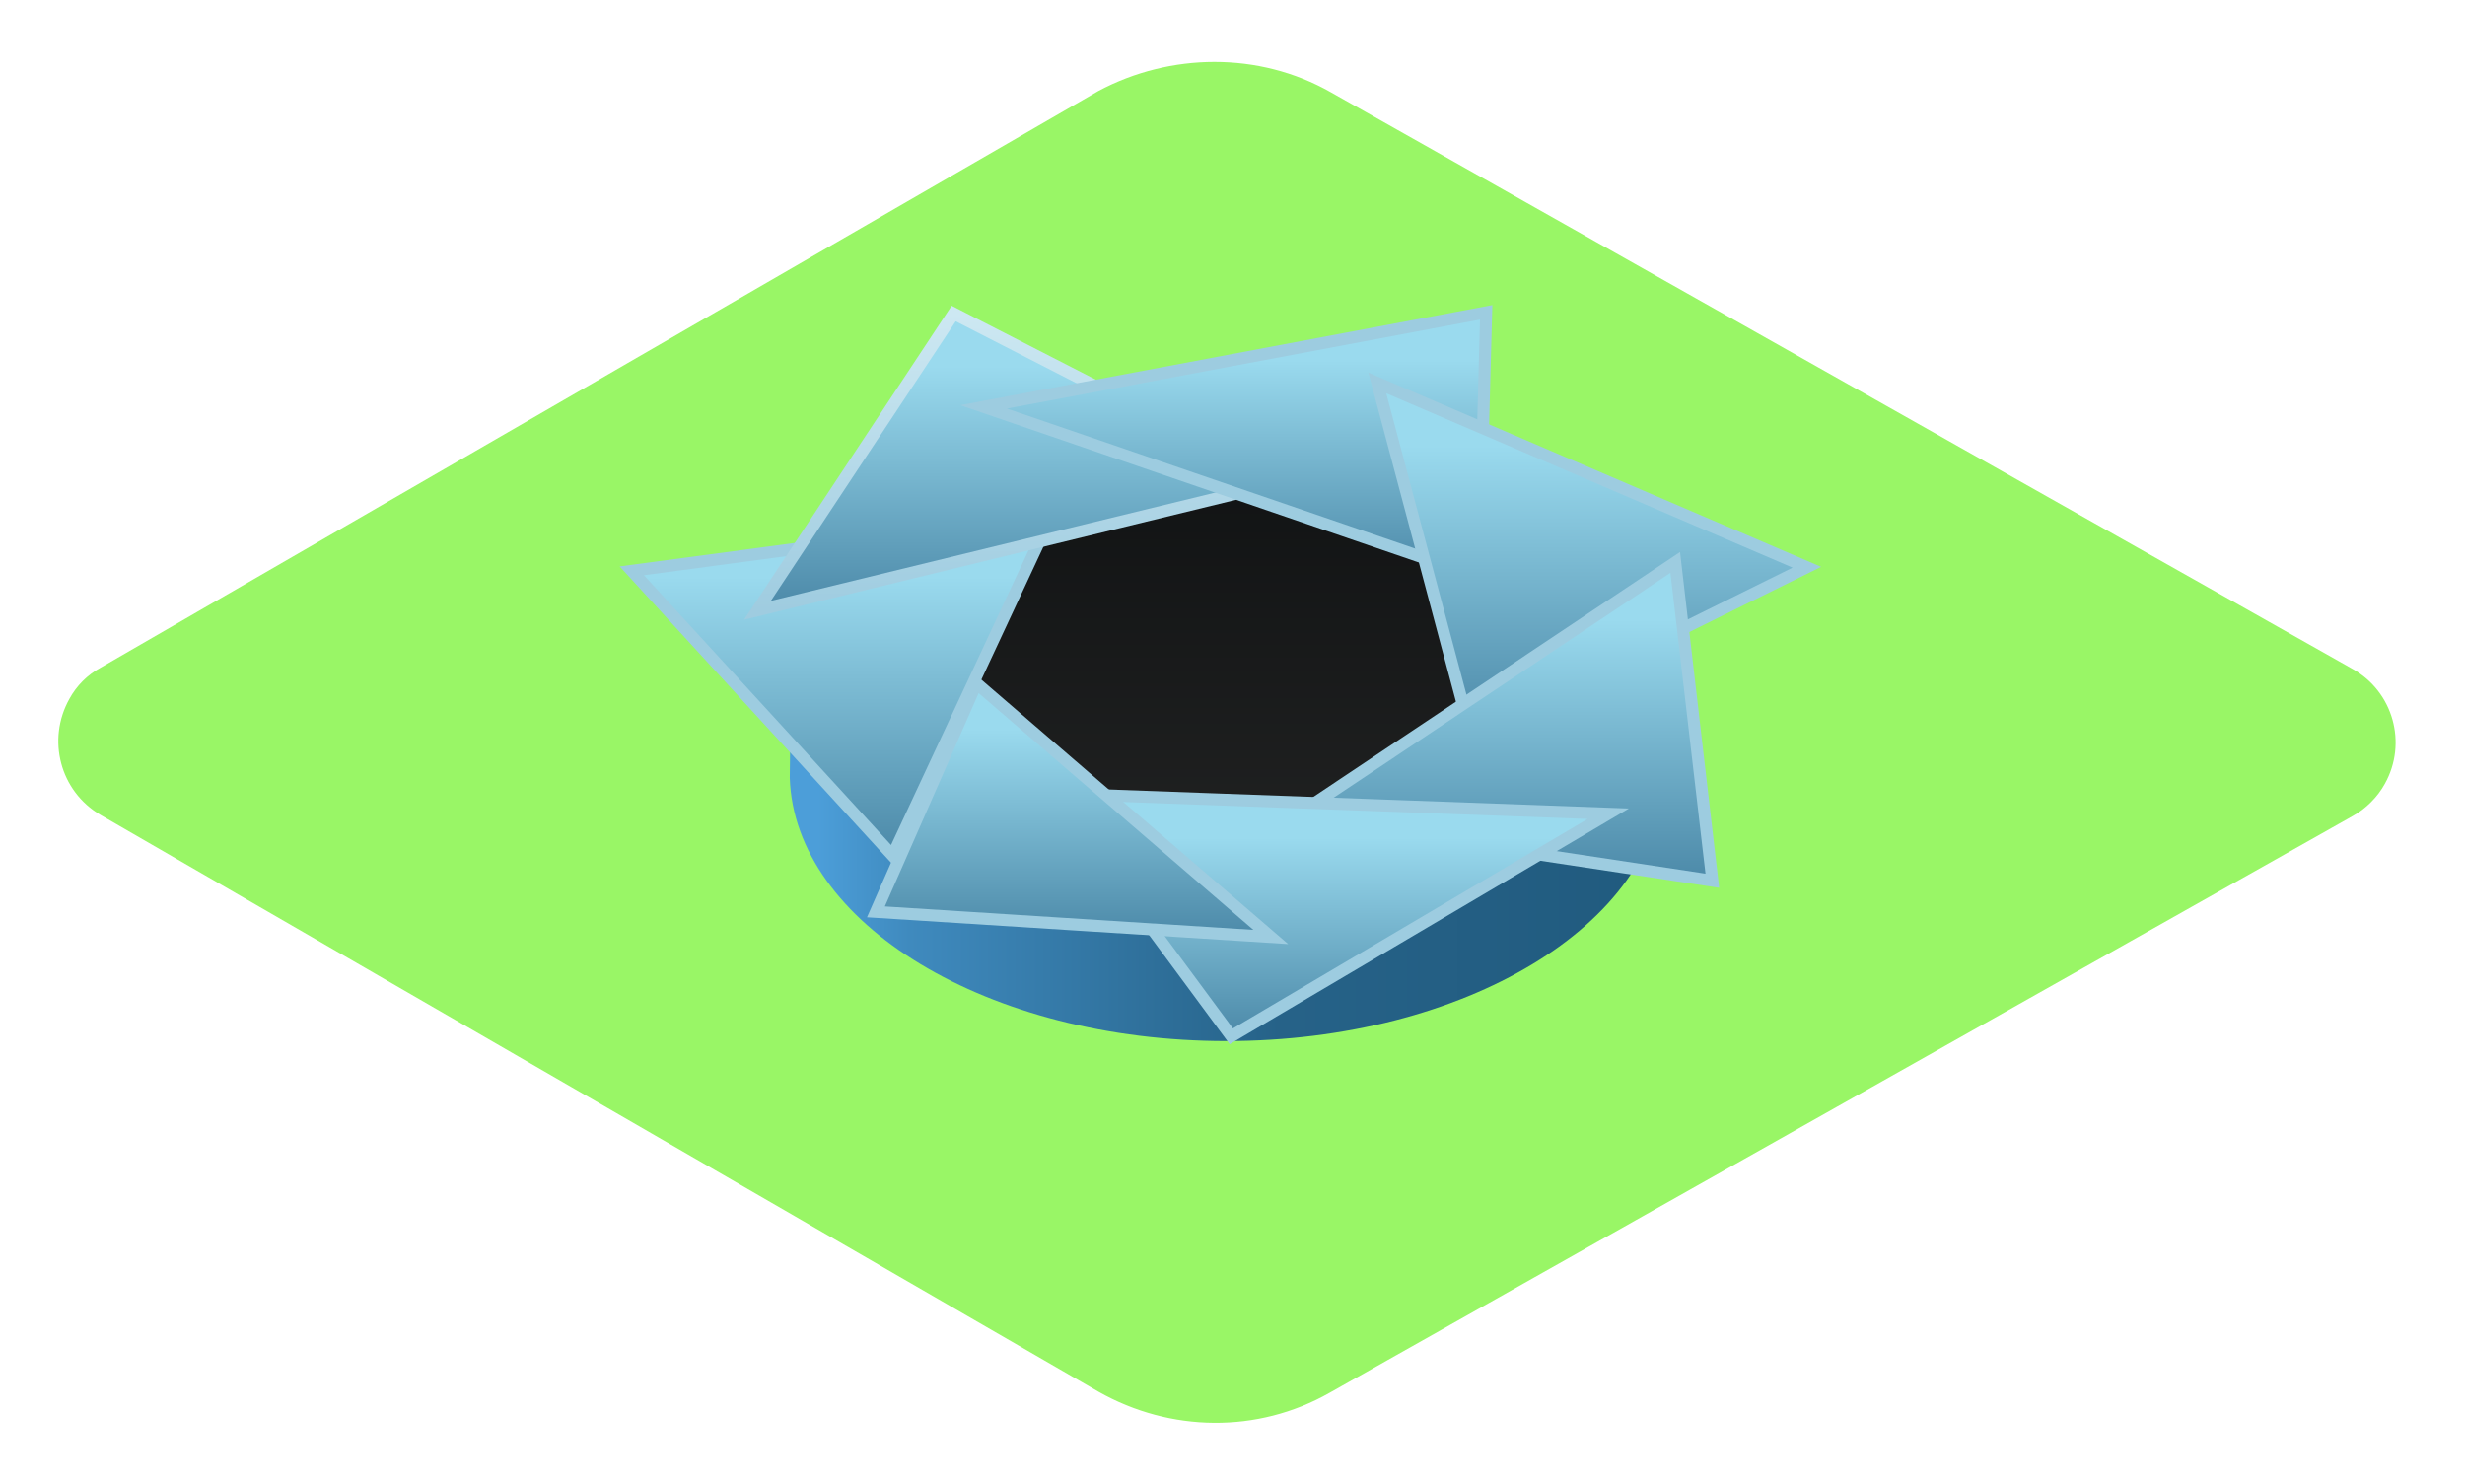
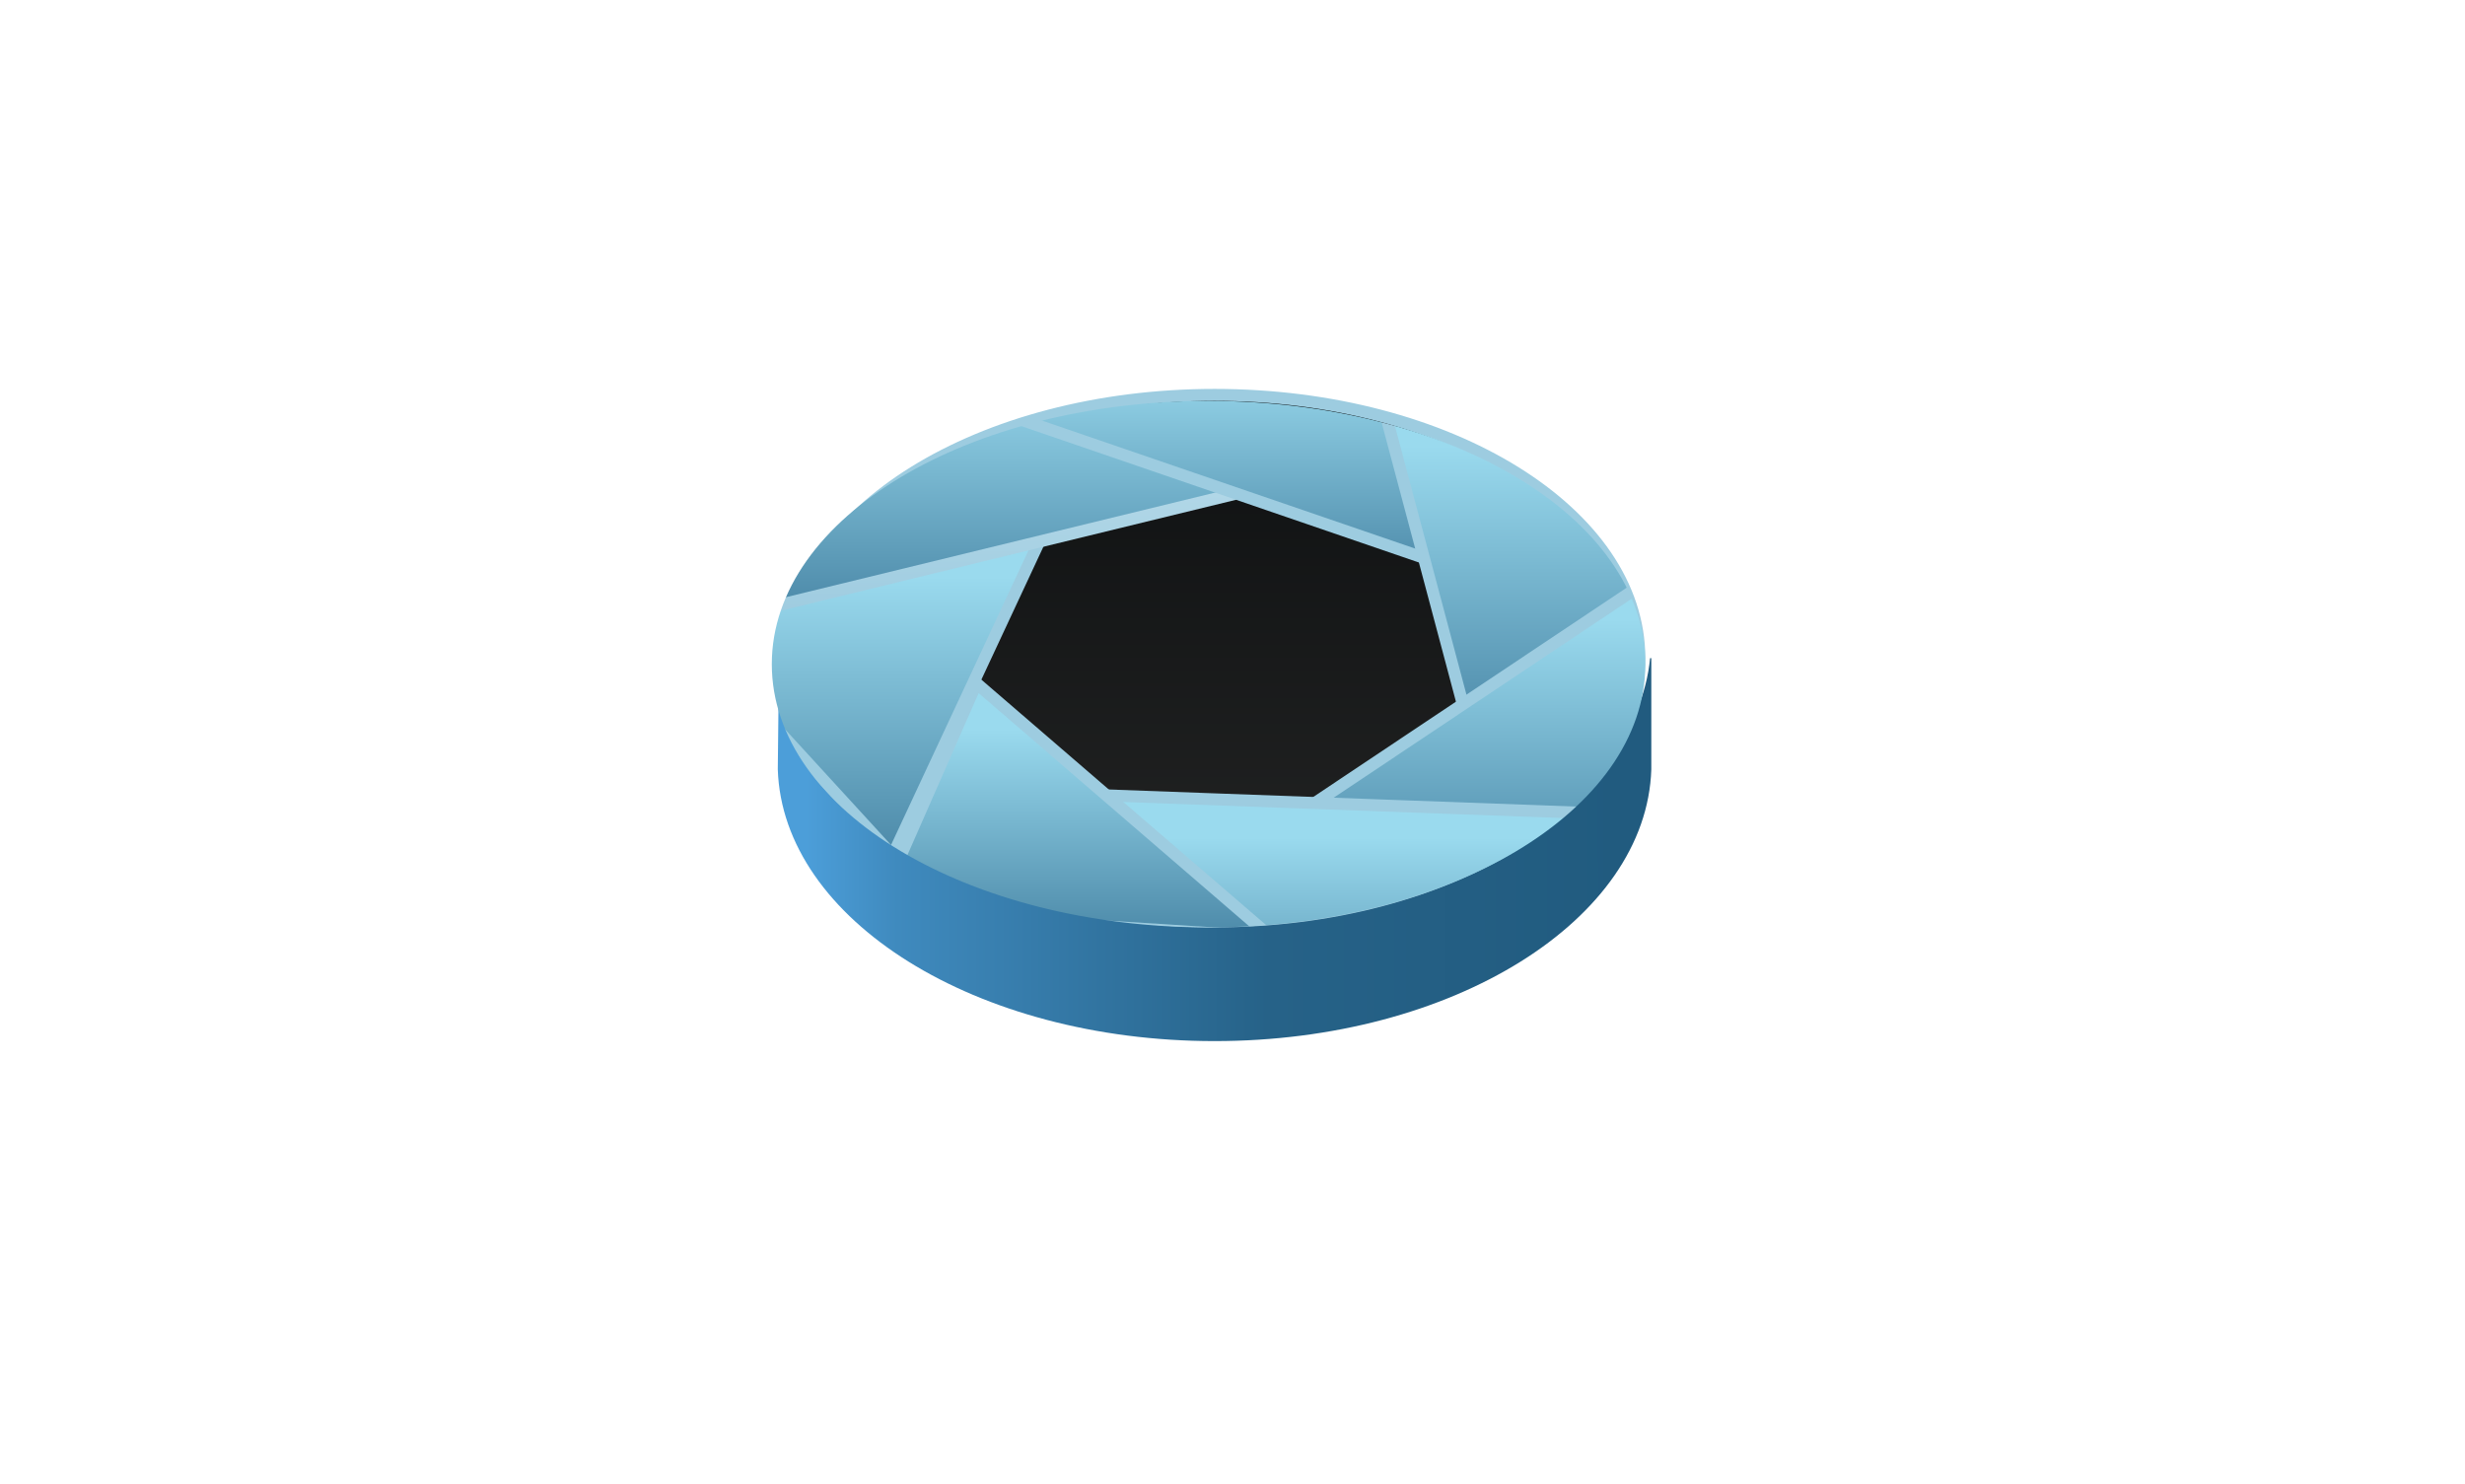
<svg xmlns="http://www.w3.org/2000/svg" width="206" height="124" viewBox="0 0 206 124" fill="none">
-   <path d="M111.2 7.7L196.6 55.9C200 57.8 201.2 62.1 199.3 65.5C198.7 66.6 197.7 67.6 196.6 68.2L111.1 116.4C105.1 119.8 97.8 119.7 91.8 116.3L8.4 68.1C5 66.1 3.9 61.8 5.8 58.4C6.4 57.3 7.3 56.4 8.4 55.8L91.8 7.6C97.8 4.4 105.2 4.3 111.2 7.7Z" fill="#56F000" fill-opacity="0.6" />
-   <path d="M101.5 77C121.106 77 137 67.15 137 55C137 42.85 121.106 33 101.5 33C81.894 33 66 42.85 66 55C66 67.15 81.894 77 101.5 77Z" fill="black" stroke="#9DCCE0" />
-   <path d="M66.1 56C67.4 67.7 83.2 77 102.5 77C121.8 77 137.7 67.7 138.9 56H139V65C138.6 77.2 122.4 87 102.5 87C82.6 87 66.4 77.2 66 65L66.1 56Z" fill="url(#paint0_linear_2_221)" />
-   <path d="M102.5 77C122.106 77 138 67.15 138 55C138 42.85 122.106 33 102.5 33C82.894 33 67 42.85 67 55C67 67.15 82.894 77 102.5 77Z" fill="url(#paint1_linear_2_221)" />
-   <path d="M87.9 43L52.8 47.7L74.6 71.5L87.9 43Z" fill="url(#paint2_linear_2_221)" stroke="#9DCCE0" />
-   <path d="M107.2 40.3L79.7 26.2L63.3 51L107.2 40.3Z" fill="url(#paint3_linear_2_221)" stroke="url(#paint4_linear_2_221)" />
-   <path d="M123.6 48.2L124.2 26.1L82.2 34L123.6 48.2Z" fill="url(#paint5_linear_2_221)" stroke="#9DCCE0" />
-   <path d="M122.9 61.3L151 47.4L115.1 32L122.9 61.3Z" fill="url(#paint6_linear_2_221)" stroke="#9DCCE0" />
-   <path d="M108.1 68.3L143.1 73.6L140 47L108.1 68.3Z" fill="url(#paint7_linear_2_221)" stroke="#9DCCE0" />
-   <path d="M87.9 66.3L102.9 86.6L134.4 68L87.9 66.3Z" fill="url(#paint8_linear_2_221)" stroke="#9DCCE0" />
-   <path d="M81.6 57.1L73.2 76.2L106.2 78.3L81.6 57.1Z" fill="url(#paint9_linear_2_221)" stroke="#9DCCE0" />
+   <path d="M65.1 55C66.4 67.077 82.2 76.677 101.5 76.677C120.8 76.677 136.7 67.077 137.9 55H138V64.29C137.6 76.884 121.4 87 101.5 87C81.6 87 65.4 76.884 65 64.29L65.1 55Z" fill="url(#paint0_linear_5_223)" />
+   <path d="M101.5 77C121.106 77 137 67.15 137 55C137 42.85 121.106 33 101.5 33C81.894 33 66 42.85 66 55C66 67.15 81.894 77 101.5 77Z" fill="black" />
+   <path fill-rule="evenodd" clip-rule="evenodd" d="M76.134 39.019C82.65 34.981 91.619 32.5 101.5 32.5C111.381 32.5 120.35 34.981 126.866 39.019C133.373 43.052 137.5 48.688 137.5 55C137.5 61.312 133.373 66.948 126.866 70.981C120.35 75.019 111.381 77.5 101.5 77.5C91.619 77.5 82.65 75.019 76.134 70.981C69.627 66.948 65.5 61.312 65.5 55C65.5 48.688 69.627 43.052 76.134 39.019ZM76.661 39.869C70.32 43.798 66.5 49.161 66.5 55C66.5 60.839 70.32 66.202 76.661 70.131C82.994 74.056 91.775 76.5 101.5 76.5C111.225 76.5 120.006 74.056 126.339 70.131C132.68 66.202 136.5 60.839 136.5 55C136.5 49.161 132.68 43.798 126.339 39.869C120.006 35.944 111.225 33.5 101.5 33.5C91.775 33.5 82.994 35.944 76.661 39.869Z" fill="#9DCCE0" />
+   <mask id="mask0_5_223" style="mask-type:alpha" maskUnits="userSpaceOnUse" x="64" y="33" width="74" height="45">
+     <path d="M101 77C120.882 77 137 67.374 137 55.5C137 43.626 120.882 34 101 34C81.118 34 65 43.626 65 55.5C65 67.374 81.118 77 101 77Z" fill="black" stroke="#9DCCE0" />
+   </mask>
+   <g mask="url(#mask0_5_223)">
+     <path d="M101.5 77C121.658 77 138 67.15 138 55C138 42.85 121.658 33 101.5 33C81.342 33 65 42.85 65 55C65 67.15 81.342 77 101.5 77Z" fill="url(#paint1_linear_5_223)" />
+     <path d="M87.9 43L52.8 47.7L74.6 71.5L87.9 43Z" fill="url(#paint2_linear_5_223)" stroke="#9DCCE0" />
+     <path d="M107.2 40.3L79.7 26.2L63.3 51L107.2 40.3Z" fill="url(#paint3_linear_5_223)" stroke="url(#paint4_linear_5_223)" />
+     <path d="M123.6 48.2L124.2 26.1L82.2 34L123.6 48.2Z" fill="url(#paint5_linear_5_223)" stroke="#9DCCE0" />
+     <path d="M122.9 61.3L151 47.4L115.1 32L122.9 61.3Z" fill="url(#paint6_linear_5_223)" stroke="#9DCCE0" />
+     <path d="M108.1 68.3L143.1 73.6L140 47L108.1 68.3Z" fill="url(#paint7_linear_5_223)" stroke="#9DCCE0" />
+     <path d="M87.9 66.3L102.9 86.6L134.4 68L87.9 66.3Z" fill="url(#paint8_linear_5_223)" stroke="#9DCCE0" />
+     <path d="M81.6 57.1L73.2 76.2L106.2 78.3L81.6 57.1Z" fill="url(#paint9_linear_5_223)" stroke="#9DCCE0" />
+   </g>
  <defs>
-     <linearGradient id="paint0_linear_2_221" x1="68.352" y1="71.501" x2="136.65" y2="71.501" gradientUnits="userSpaceOnUse">
+     <linearGradient id="paint0_linear_5_223" x1="67.352" y1="71.001" x2="135.65" y2="71.001" gradientUnits="userSpaceOnUse">
      <stop stop-color="#4C9ED9" />
      <stop offset="0.112" stop-color="#3F8ABE" />
      <stop offset="0.565" stop-color="#266288" />
      <stop offset="1" stop-color="#215B7F" />
    </linearGradient>
-     <linearGradient id="paint1_linear_2_221" x1="102.5" y1="33" x2="102.5" y2="77" gradientUnits="userSpaceOnUse">
+     <linearGradient id="paint1_linear_5_223" x1="101.5" y1="33" x2="101.5" y2="77" gradientUnits="userSpaceOnUse">
      <stop stop-color="#0E1011" />
      <stop offset="1" stop-color="#232424" />
    </linearGradient>
-     <linearGradient id="paint2_linear_2_221" x1="70.39" y1="48.188" x2="70.39" y2="83.289" gradientUnits="userSpaceOnUse">
+     <linearGradient id="paint2_linear_5_223" x1="70.39" y1="48.188" x2="70.39" y2="83.289" gradientUnits="userSpaceOnUse">
      <stop stop-color="#9ADAEE" />
      <stop offset="1" stop-color="#246085" />
    </linearGradient>
-     <linearGradient id="paint3_linear_2_221" x1="85.319" y1="30.643" x2="85.319" y2="61.21" gradientUnits="userSpaceOnUse">
+     <linearGradient id="paint3_linear_5_223" x1="85.319" y1="30.643" x2="85.319" y2="61.21" gradientUnits="userSpaceOnUse">
      <stop stop-color="#9ADAEE" />
      <stop offset="1" stop-color="#246085" />
    </linearGradient>
-     <linearGradient id="paint4_linear_2_221" x1="86.06" y1="26.141" x2="86.06" y2="50.918" gradientUnits="userSpaceOnUse">
+     <linearGradient id="paint4_linear_5_223" x1="86.06" y1="26.141" x2="86.06" y2="50.918" gradientUnits="userSpaceOnUse">
      <stop stop-color="#CDE8F2" />
      <stop offset="1" stop-color="#9FCCE0" />
    </linearGradient>
-     <linearGradient id="paint5_linear_2_221" x1="103.232" y1="30.127" x2="103.232" y2="57.397" gradientUnits="userSpaceOnUse">
+     <linearGradient id="paint5_linear_5_223" x1="103.232" y1="30.127" x2="103.232" y2="57.397" gradientUnits="userSpaceOnUse">
      <stop stop-color="#9ADAEE" />
      <stop offset="1" stop-color="#246085" />
    </linearGradient>
-     <linearGradient id="paint6_linear_2_221" x1="133.05" y1="37.296" x2="133.05" y2="73.455" gradientUnits="userSpaceOnUse">
+     <linearGradient id="paint6_linear_5_223" x1="133.05" y1="37.296" x2="133.05" y2="73.455" gradientUnits="userSpaceOnUse">
      <stop stop-color="#9ADAEE" />
      <stop offset="1" stop-color="#246085" />
    </linearGradient>
-     <linearGradient id="paint7_linear_2_221" x1="125.625" y1="51.794" x2="125.625" y2="84.639" gradientUnits="userSpaceOnUse">
+     <linearGradient id="paint7_linear_5_223" x1="125.625" y1="51.794" x2="125.625" y2="84.639" gradientUnits="userSpaceOnUse">
      <stop stop-color="#9ADAEE" />
      <stop offset="1" stop-color="#246085" />
    </linearGradient>
-     <linearGradient id="paint8_linear_2_221" x1="111.146" y1="70.009" x2="111.146" y2="95.095" gradientUnits="userSpaceOnUse">
+     <linearGradient id="paint8_linear_5_223" x1="111.146" y1="70.009" x2="111.146" y2="95.095" gradientUnits="userSpaceOnUse">
      <stop stop-color="#9ADAEE" />
      <stop offset="1" stop-color="#246085" />
    </linearGradient>
-     <linearGradient id="paint9_linear_2_221" x1="89.735" y1="60.95" x2="89.735" y2="87.085" gradientUnits="userSpaceOnUse">
+     <linearGradient id="paint9_linear_5_223" x1="89.735" y1="60.95" x2="89.735" y2="87.085" gradientUnits="userSpaceOnUse">
      <stop stop-color="#9ADAEE" />
      <stop offset="1" stop-color="#246085" />
    </linearGradient>
  </defs>
</svg>
